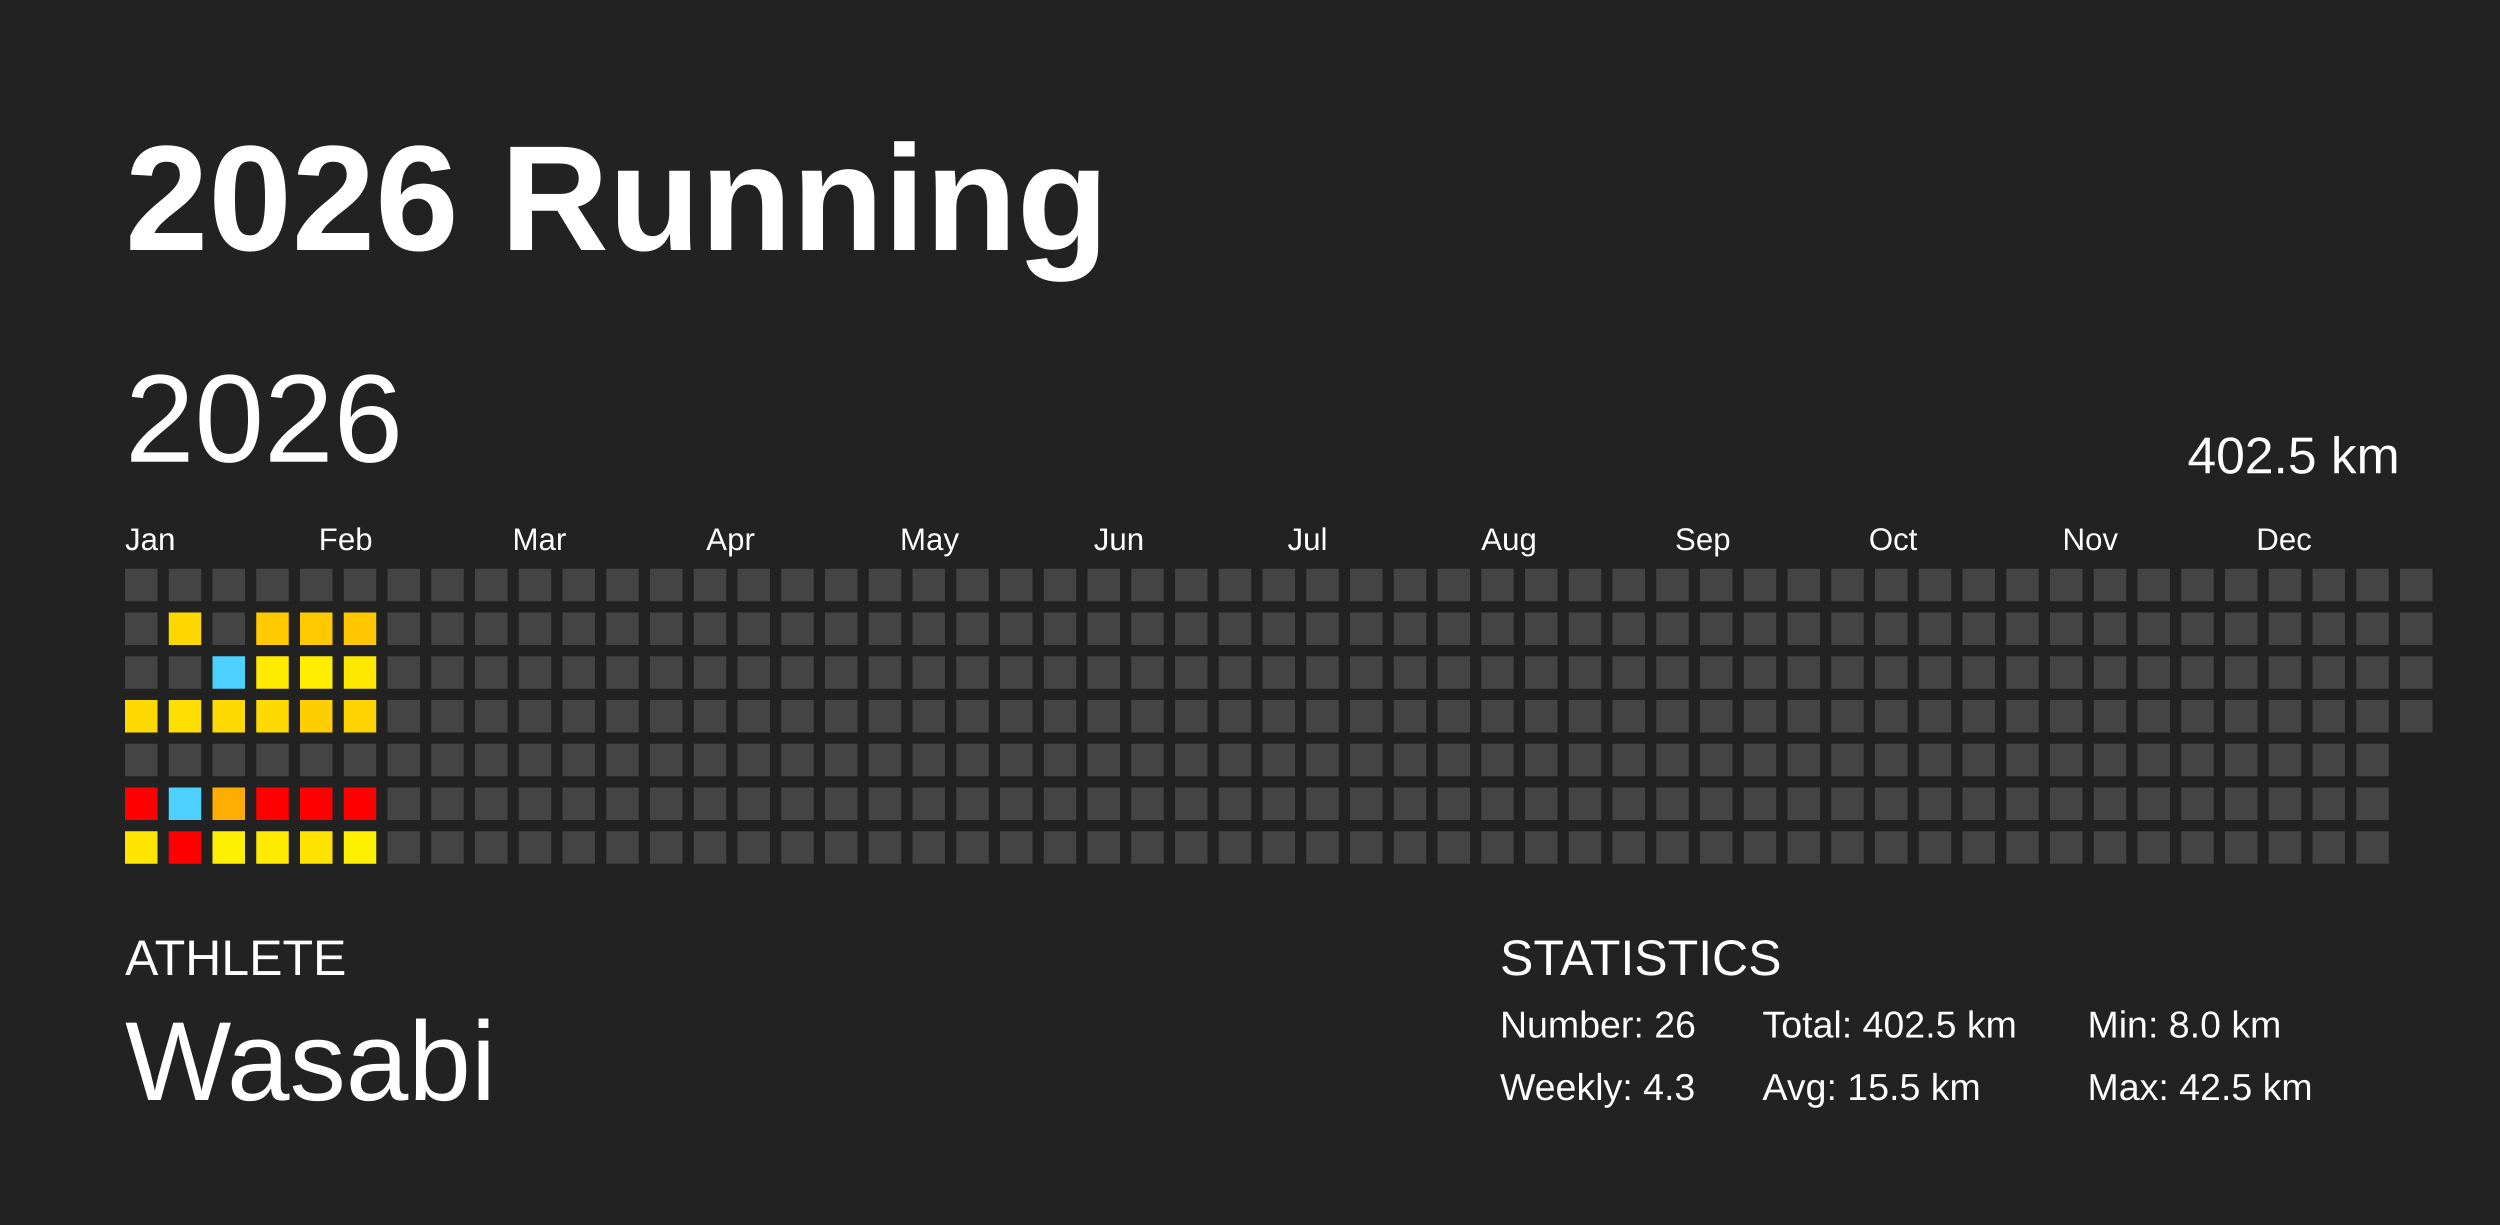
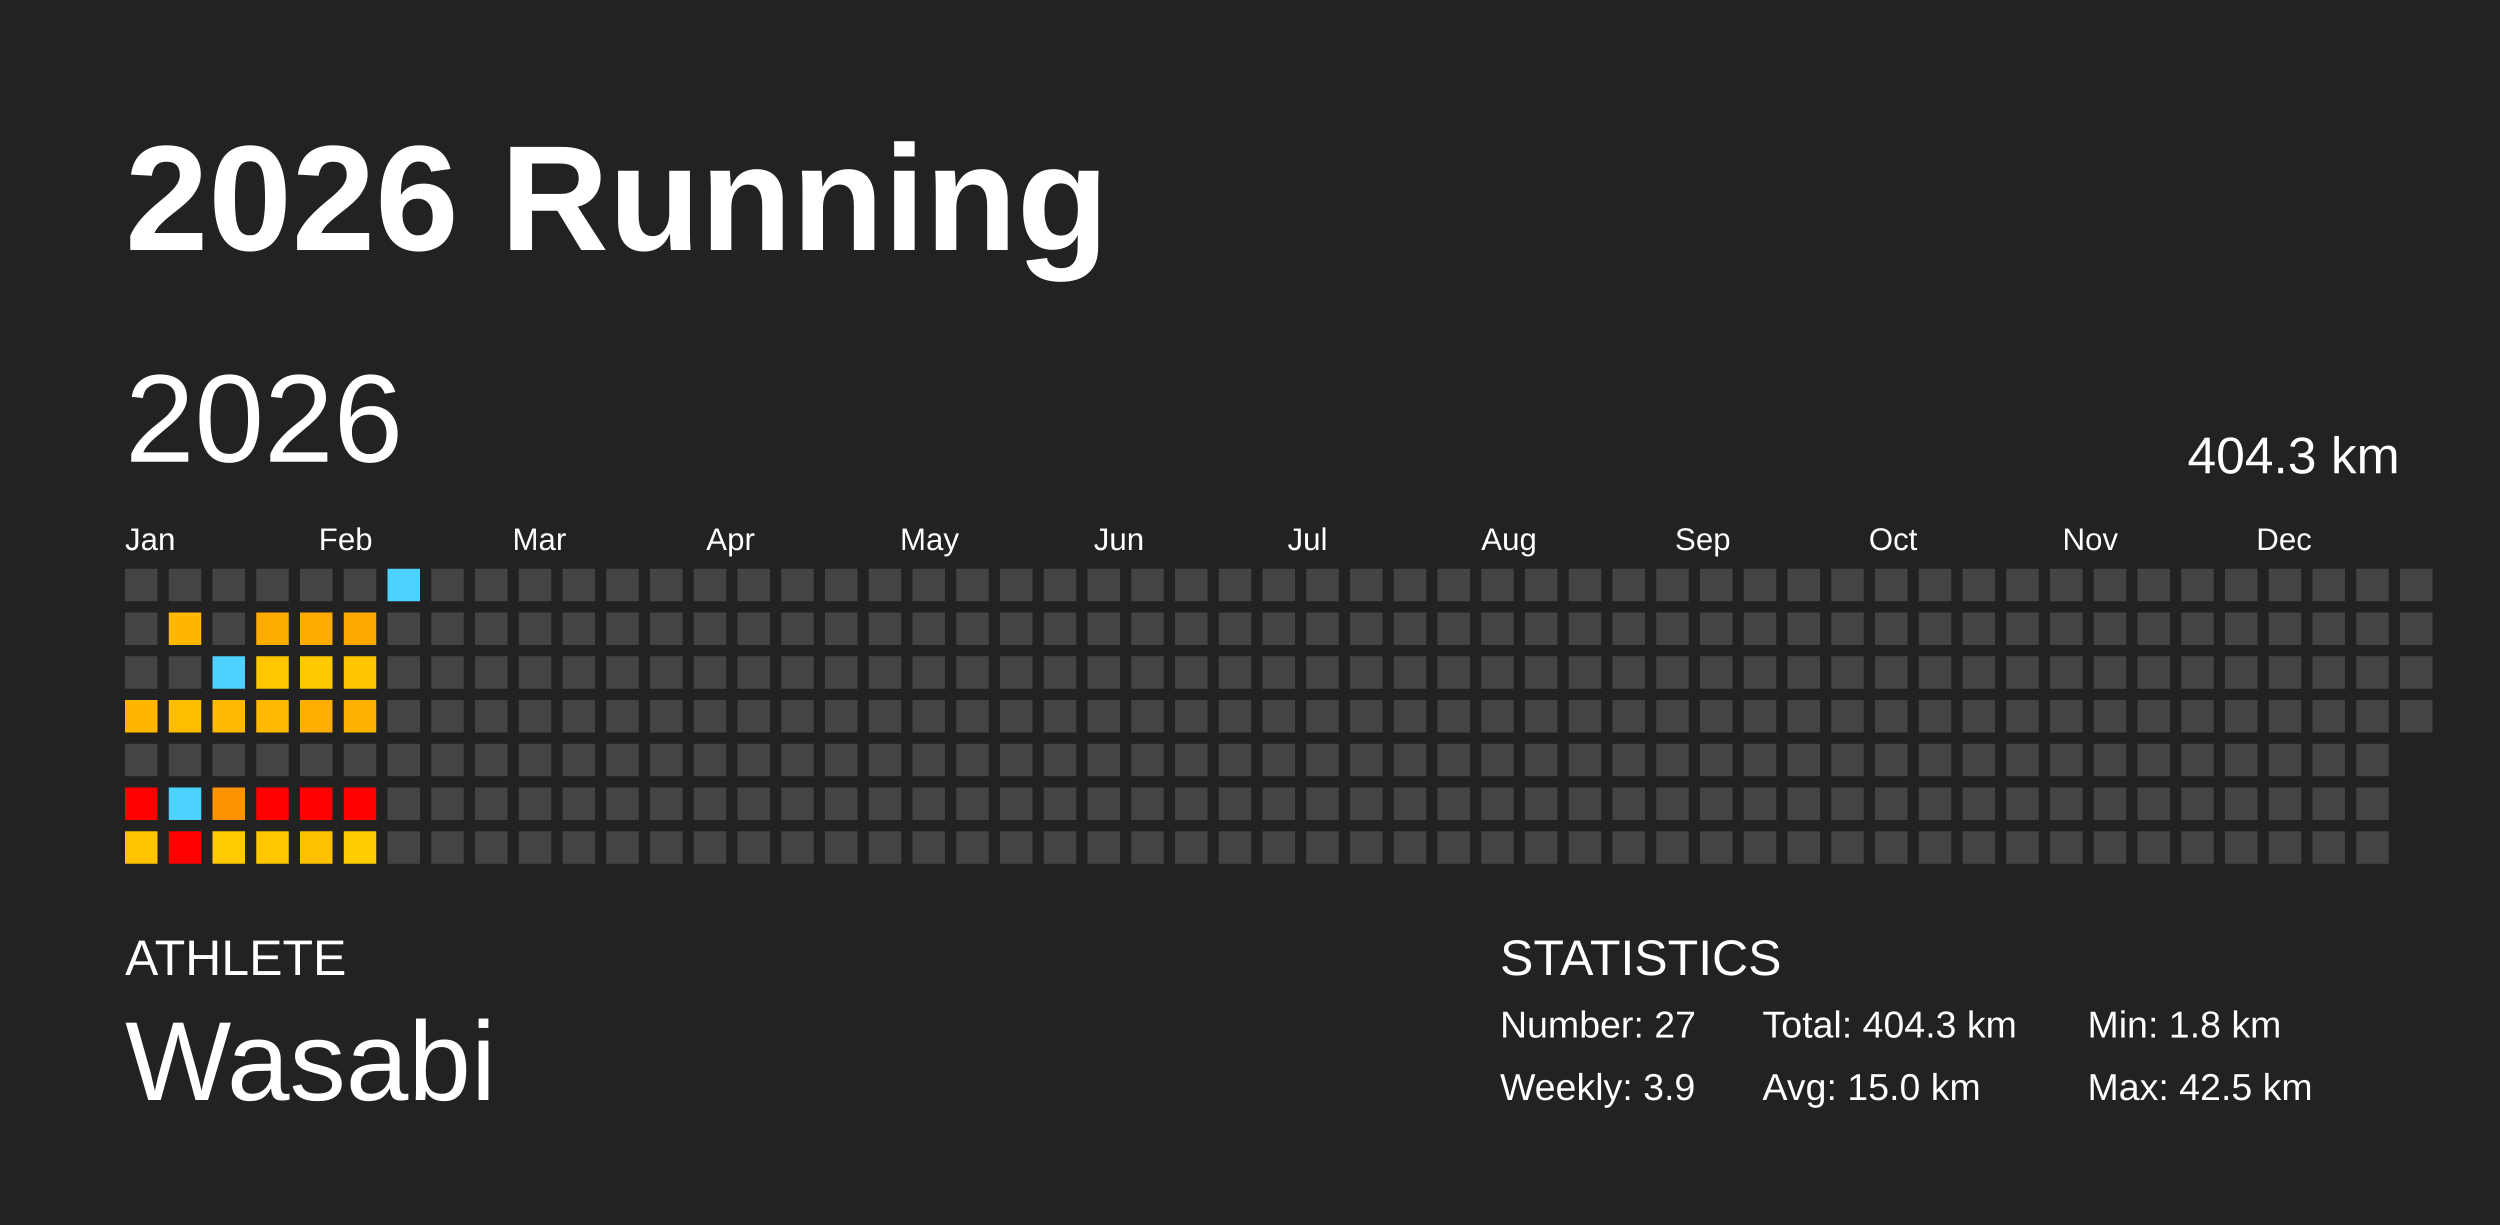
<svg xmlns="http://www.w3.org/2000/svg" baseProfile="full" height="98mm" version="1.1" viewBox="0,0,200,98" width="200mm">
  <defs />
  <rect fill="#222222" height="98" width="200" x="0" y="0" />
  <text fill="#FFFFFF" style="font-size:12px; font-family:Arial; font-weight:bold;" x="10" y="20">2026 Running</text>
  <text fill="#FFFFFF" style="font-size:4px; font-family:Arial" x="10" y="78">ATHLETE</text>
  <text fill="#FFFFFF" style="font-size:9px; font-family:Arial" x="10" y="88">Wasabi</text>
  <text fill="#FFFFFF" style="font-size:4px; font-family:Arial" x="120" y="78">STATISTICS</text>
-   <text fill="#FFFFFF" style="font-size:3px; font-family:Arial" x="120" y="83">Number: 26</text>
-   <text fill="#FFFFFF" style="font-size:3px; font-family:Arial" x="120" y="88">Weekly: 4.3</text>
-   <text fill="#FFFFFF" style="font-size:3px; font-family:Arial" x="141" y="83">Total: 402.5 km</text>
-   <text fill="#FFFFFF" style="font-size:3px; font-family:Arial" x="141" y="88">Avg: 15.5 km</text>
-   <text fill="#FFFFFF" style="font-size:3px; font-family:Arial" x="167" y="83">Min: 8.0 km</text>
+   <text fill="#FFFFFF" style="font-size:3px; font-family:Arial" x="120" y="83">Number: 27</text>
+   <text fill="#FFFFFF" style="font-size:3px; font-family:Arial" x="120" y="88">Weekly: 3.9</text>
+   <text fill="#FFFFFF" style="font-size:3px; font-family:Arial" x="141" y="83">Total: 404.3 km</text>
+   <text fill="#FFFFFF" style="font-size:3px; font-family:Arial" x="141" y="88">Avg: 15.0 km</text>
+   <text fill="#FFFFFF" style="font-size:3px; font-family:Arial" x="167" y="83">Min: 1.8 km</text>
  <text fill="#FFFFFF" style="font-size:3px; font-family:Arial" x="167" y="88">Max: 42.5 km</text>
  <text dominant-baseline="hanging" fill="#FFFFFF" style="font-size:10.0px; font-family:Arial;" x="10" y="30">2026</text>
-   <text dominant-baseline="hanging" fill="#FFFFFF" style="font-size:4.125px; font-family:Arial;" x="175" y="35">402.5 km</text>
+   <text dominant-baseline="hanging" fill="#FFFFFF" style="font-size:4.125px; font-family:Arial;" x="175" y="35">404.3 km</text>
  <text fill="#FFFFFF" style="font-size:2.5px; font-family:Arial" x="10.0" y="44">Jan</text>
  <text fill="#FFFFFF" style="font-size:2.5px; font-family:Arial" x="25.5" y="44">Feb</text>
  <text fill="#FFFFFF" style="font-size:2.5px; font-family:Arial" x="41.0" y="44">Mar</text>
  <text fill="#FFFFFF" style="font-size:2.5px; font-family:Arial" x="56.5" y="44">Apr</text>
  <text fill="#FFFFFF" style="font-size:2.5px; font-family:Arial" x="72.0" y="44">May</text>
  <text fill="#FFFFFF" style="font-size:2.5px; font-family:Arial" x="87.5" y="44">Jun</text>
  <text fill="#FFFFFF" style="font-size:2.5px; font-family:Arial" x="103.0" y="44">Jul</text>
  <text fill="#FFFFFF" style="font-size:2.5px; font-family:Arial" x="118.5" y="44">Aug</text>
  <text fill="#FFFFFF" style="font-size:2.5px; font-family:Arial" x="134.0" y="44">Sep</text>
  <text fill="#FFFFFF" style="font-size:2.5px; font-family:Arial" x="149.5" y="44">Oct</text>
  <text fill="#FFFFFF" style="font-size:2.5px; font-family:Arial" x="165.0" y="44">Nov</text>
  <text fill="#FFFFFF" style="font-size:2.5px; font-family:Arial" x="180.5" y="44">Dec</text>
  <rect fill="#444444" height="2.6" width="2.6" x="10.0" y="45.5" />
  <rect fill="#444444" height="2.6" width="2.6" x="10.0" y="49.0" />
  <rect fill="#444444" height="2.6" width="2.6" x="10.0" y="52.5" />
-   <rect fill="#ffd800" height="2.6" width="2.6" x="10.0" y="56.0" />
+   <rect fill="#ffb700" height="2.6" width="2.6" x="10.0" y="56.0" />
  <rect fill="#444444" height="2.6" width="2.6" x="10.0" y="59.5" />
  <rect fill="red" height="2.6" width="2.6" x="10.0" y="63.0" />
-   <rect fill="#ffe600" height="2.6" width="2.6" x="10.0" y="66.5" />
+   <rect fill="#ffc300" height="2.6" width="2.6" x="10.0" y="66.5" />
  <rect fill="#444444" height="2.6" width="2.6" x="13.5" y="45.5" />
-   <rect fill="#ffd700" height="2.6" width="2.6" x="13.5" y="49.0" />
+   <rect fill="#ffb700" height="2.6" width="2.6" x="13.5" y="49.0" />
  <rect fill="#444444" height="2.6" width="2.6" x="13.5" y="52.5" />
-   <rect fill="#ffdf00" height="2.6" width="2.6" x="13.5" y="56.0" />
+   <rect fill="#ffbd00" height="2.6" width="2.6" x="13.5" y="56.0" />
  <rect fill="#444444" height="2.6" width="2.6" x="13.5" y="59.5" />
  <rect fill="#4dd2ff" height="2.6" width="2.6" x="13.5" y="63.0" />
  <rect fill="red" height="2.6" width="2.6" x="13.5" y="66.5" />
  <rect fill="#444444" height="2.6" width="2.6" x="17.0" y="45.5" />
  <rect fill="#444444" height="2.6" width="2.6" x="17.0" y="49.0" />
  <rect fill="#4dd2ff" height="2.6" width="2.6" x="17.0" y="52.5" />
-   <rect fill="#ffda00" height="2.6" width="2.6" x="17.0" y="56.0" />
+   <rect fill="#ffb900" height="2.6" width="2.6" x="17.0" y="56.0" />
  <rect fill="#444444" height="2.6" width="2.6" x="17.0" y="59.5" />
-   <rect fill="#ffad00" height="2.6" width="2.6" x="17.0" y="63.0" />
-   <rect fill="#ffef00" height="2.6" width="2.6" x="17.0" y="66.5" />
+   <rect fill="#ff9300" height="2.6" width="2.6" x="17.0" y="63.0" />
+   <rect fill="#ffcb00" height="2.6" width="2.6" x="17.0" y="66.5" />
  <rect fill="#444444" height="2.6" width="2.6" x="20.5" y="45.5" />
-   <rect fill="#ffcb00" height="2.6" width="2.6" x="20.5" y="49.0" />
-   <rect fill="#ffeb00" height="2.6" width="2.6" x="20.5" y="52.5" />
-   <rect fill="#ffda00" height="2.6" width="2.6" x="20.5" y="56.0" />
+   <rect fill="#ffac00" height="2.6" width="2.6" x="20.5" y="49.0" />
+   <rect fill="#ffc700" height="2.6" width="2.6" x="20.5" y="52.5" />
+   <rect fill="#ffb900" height="2.6" width="2.6" x="20.5" y="56.0" />
  <rect fill="#444444" height="2.6" width="2.6" x="20.5" y="59.5" />
  <rect fill="red" height="2.6" width="2.6" x="20.5" y="63.0" />
-   <rect fill="#ffeb00" height="2.6" width="2.6" x="20.5" y="66.5" />
+   <rect fill="#ffc700" height="2.6" width="2.6" x="20.5" y="66.5" />
  <rect fill="#444444" height="2.6" width="2.6" x="24.0" y="45.5" />
-   <rect fill="#ffc900" height="2.6" width="2.6" x="24.0" y="49.0" />
-   <rect fill="#ffed00" height="2.6" width="2.6" x="24.0" y="52.5" />
-   <rect fill="#ffce00" height="2.6" width="2.6" x="24.0" y="56.0" />
+   <rect fill="#ffab00" height="2.6" width="2.6" x="24.0" y="49.0" />
+   <rect fill="#ffc900" height="2.6" width="2.6" x="24.0" y="52.5" />
+   <rect fill="#ffae00" height="2.6" width="2.6" x="24.0" y="56.0" />
  <rect fill="#444444" height="2.6" width="2.6" x="24.0" y="59.5" />
  <rect fill="red" height="2.6" width="2.6" x="24.0" y="63.0" />
-   <rect fill="#ffe300" height="2.6" width="2.6" x="24.0" y="66.5" />
+   <rect fill="#ffc000" height="2.6" width="2.6" x="24.0" y="66.5" />
  <rect fill="#444444" height="2.6" width="2.6" x="27.5" y="45.5" />
-   <rect fill="#ffc700" height="2.6" width="2.6" x="27.5" y="49.0" />
-   <rect fill="#ffe800" height="2.6" width="2.6" x="27.5" y="52.5" />
-   <rect fill="#ffd300" height="2.6" width="2.6" x="27.5" y="56.0" />
+   <rect fill="#ffa900" height="2.6" width="2.6" x="27.5" y="49.0" />
+   <rect fill="#ffc500" height="2.6" width="2.6" x="27.5" y="52.5" />
+   <rect fill="#ffb300" height="2.6" width="2.6" x="27.5" y="56.0" />
  <rect fill="#444444" height="2.6" width="2.6" x="27.5" y="59.5" />
  <rect fill="red" height="2.6" width="2.6" x="27.5" y="63.0" />
-   <rect fill="#fff000" height="2.6" width="2.6" x="27.5" y="66.5" />
-   <rect fill="#444444" height="2.6" width="2.6" x="31.0" y="45.5" />
+   <rect fill="#ffcc00" height="2.6" width="2.6" x="27.5" y="66.5" />
+   <rect fill="#4dd2ff" height="2.6" width="2.6" x="31.0" y="45.5" />
  <rect fill="#444444" height="2.6" width="2.6" x="31.0" y="49.0" />
  <rect fill="#444444" height="2.6" width="2.6" x="31.0" y="52.5" />
  <rect fill="#444444" height="2.6" width="2.6" x="31.0" y="56.0" />
  <rect fill="#444444" height="2.6" width="2.6" x="31.0" y="59.5" />
  <rect fill="#444444" height="2.6" width="2.6" x="31.0" y="63.0" />
  <rect fill="#444444" height="2.6" width="2.6" x="31.0" y="66.5" />
  <rect fill="#444444" height="2.6" width="2.6" x="34.5" y="45.5" />
  <rect fill="#444444" height="2.6" width="2.6" x="34.5" y="49.0" />
  <rect fill="#444444" height="2.6" width="2.6" x="34.5" y="52.5" />
  <rect fill="#444444" height="2.6" width="2.6" x="34.5" y="56.0" />
  <rect fill="#444444" height="2.6" width="2.6" x="34.5" y="59.5" />
  <rect fill="#444444" height="2.6" width="2.6" x="34.5" y="63.0" />
  <rect fill="#444444" height="2.6" width="2.6" x="34.5" y="66.5" />
  <rect fill="#444444" height="2.6" width="2.6" x="38.0" y="45.5" />
  <rect fill="#444444" height="2.6" width="2.6" x="38.0" y="49.0" />
  <rect fill="#444444" height="2.6" width="2.6" x="38.0" y="52.5" />
  <rect fill="#444444" height="2.6" width="2.6" x="38.0" y="56.0" />
  <rect fill="#444444" height="2.6" width="2.6" x="38.0" y="59.5" />
  <rect fill="#444444" height="2.6" width="2.6" x="38.0" y="63.0" />
  <rect fill="#444444" height="2.6" width="2.6" x="38.0" y="66.5" />
  <rect fill="#444444" height="2.6" width="2.6" x="41.5" y="45.5" />
  <rect fill="#444444" height="2.6" width="2.6" x="41.5" y="49.0" />
  <rect fill="#444444" height="2.6" width="2.6" x="41.5" y="52.5" />
  <rect fill="#444444" height="2.6" width="2.6" x="41.5" y="56.0" />
  <rect fill="#444444" height="2.6" width="2.6" x="41.5" y="59.5" />
  <rect fill="#444444" height="2.6" width="2.6" x="41.5" y="63.0" />
  <rect fill="#444444" height="2.6" width="2.6" x="41.5" y="66.5" />
  <rect fill="#444444" height="2.6" width="2.6" x="45.0" y="45.5" />
  <rect fill="#444444" height="2.6" width="2.6" x="45.0" y="49.0" />
  <rect fill="#444444" height="2.6" width="2.6" x="45.0" y="52.5" />
  <rect fill="#444444" height="2.6" width="2.6" x="45.0" y="56.0" />
  <rect fill="#444444" height="2.6" width="2.6" x="45.0" y="59.5" />
  <rect fill="#444444" height="2.6" width="2.6" x="45.0" y="63.0" />
  <rect fill="#444444" height="2.6" width="2.6" x="45.0" y="66.5" />
  <rect fill="#444444" height="2.6" width="2.6" x="48.5" y="45.5" />
  <rect fill="#444444" height="2.6" width="2.6" x="48.5" y="49.0" />
  <rect fill="#444444" height="2.6" width="2.6" x="48.5" y="52.5" />
  <rect fill="#444444" height="2.6" width="2.6" x="48.5" y="56.0" />
  <rect fill="#444444" height="2.6" width="2.6" x="48.5" y="59.5" />
  <rect fill="#444444" height="2.6" width="2.6" x="48.5" y="63.0" />
  <rect fill="#444444" height="2.6" width="2.6" x="48.5" y="66.5" />
  <rect fill="#444444" height="2.6" width="2.6" x="52.0" y="45.5" />
  <rect fill="#444444" height="2.6" width="2.6" x="52.0" y="49.0" />
  <rect fill="#444444" height="2.6" width="2.6" x="52.0" y="52.5" />
  <rect fill="#444444" height="2.6" width="2.6" x="52.0" y="56.0" />
  <rect fill="#444444" height="2.6" width="2.6" x="52.0" y="59.5" />
  <rect fill="#444444" height="2.6" width="2.6" x="52.0" y="63.0" />
  <rect fill="#444444" height="2.6" width="2.6" x="52.0" y="66.5" />
  <rect fill="#444444" height="2.6" width="2.6" x="55.5" y="45.5" />
  <rect fill="#444444" height="2.6" width="2.6" x="55.5" y="49.0" />
  <rect fill="#444444" height="2.6" width="2.6" x="55.5" y="52.5" />
  <rect fill="#444444" height="2.6" width="2.6" x="55.5" y="56.0" />
  <rect fill="#444444" height="2.6" width="2.6" x="55.5" y="59.5" />
  <rect fill="#444444" height="2.6" width="2.6" x="55.5" y="63.0" />
  <rect fill="#444444" height="2.6" width="2.6" x="55.5" y="66.5" />
  <rect fill="#444444" height="2.6" width="2.6" x="59.0" y="45.5" />
  <rect fill="#444444" height="2.6" width="2.6" x="59.0" y="49.0" />
  <rect fill="#444444" height="2.6" width="2.6" x="59.0" y="52.5" />
  <rect fill="#444444" height="2.6" width="2.6" x="59.0" y="56.0" />
  <rect fill="#444444" height="2.6" width="2.6" x="59.0" y="59.5" />
  <rect fill="#444444" height="2.6" width="2.6" x="59.0" y="63.0" />
  <rect fill="#444444" height="2.6" width="2.6" x="59.0" y="66.5" />
  <rect fill="#444444" height="2.6" width="2.6" x="62.5" y="45.5" />
  <rect fill="#444444" height="2.6" width="2.6" x="62.5" y="49.0" />
  <rect fill="#444444" height="2.6" width="2.6" x="62.5" y="52.5" />
  <rect fill="#444444" height="2.6" width="2.6" x="62.5" y="56.0" />
  <rect fill="#444444" height="2.6" width="2.6" x="62.5" y="59.5" />
  <rect fill="#444444" height="2.6" width="2.6" x="62.5" y="63.0" />
  <rect fill="#444444" height="2.6" width="2.6" x="62.5" y="66.5" />
  <rect fill="#444444" height="2.6" width="2.6" x="66.0" y="45.5" />
  <rect fill="#444444" height="2.6" width="2.6" x="66.0" y="49.0" />
  <rect fill="#444444" height="2.6" width="2.6" x="66.0" y="52.5" />
  <rect fill="#444444" height="2.6" width="2.6" x="66.0" y="56.0" />
  <rect fill="#444444" height="2.6" width="2.6" x="66.0" y="59.5" />
  <rect fill="#444444" height="2.6" width="2.6" x="66.0" y="63.0" />
  <rect fill="#444444" height="2.6" width="2.6" x="66.0" y="66.5" />
  <rect fill="#444444" height="2.6" width="2.6" x="69.5" y="45.5" />
  <rect fill="#444444" height="2.6" width="2.6" x="69.5" y="49.0" />
  <rect fill="#444444" height="2.6" width="2.6" x="69.5" y="52.5" />
  <rect fill="#444444" height="2.6" width="2.6" x="69.5" y="56.0" />
  <rect fill="#444444" height="2.6" width="2.6" x="69.5" y="59.5" />
  <rect fill="#444444" height="2.6" width="2.6" x="69.5" y="63.0" />
  <rect fill="#444444" height="2.6" width="2.6" x="69.5" y="66.5" />
  <rect fill="#444444" height="2.6" width="2.6" x="73.0" y="45.5" />
  <rect fill="#444444" height="2.6" width="2.6" x="73.0" y="49.0" />
  <rect fill="#444444" height="2.6" width="2.6" x="73.0" y="52.5" />
  <rect fill="#444444" height="2.6" width="2.6" x="73.0" y="56.0" />
  <rect fill="#444444" height="2.6" width="2.6" x="73.0" y="59.5" />
  <rect fill="#444444" height="2.6" width="2.6" x="73.0" y="63.0" />
  <rect fill="#444444" height="2.6" width="2.6" x="73.0" y="66.5" />
  <rect fill="#444444" height="2.6" width="2.6" x="76.5" y="45.5" />
  <rect fill="#444444" height="2.6" width="2.6" x="76.5" y="49.0" />
  <rect fill="#444444" height="2.6" width="2.6" x="76.5" y="52.5" />
  <rect fill="#444444" height="2.6" width="2.6" x="76.5" y="56.0" />
  <rect fill="#444444" height="2.6" width="2.6" x="76.5" y="59.5" />
  <rect fill="#444444" height="2.6" width="2.6" x="76.5" y="63.0" />
  <rect fill="#444444" height="2.6" width="2.6" x="76.5" y="66.5" />
  <rect fill="#444444" height="2.6" width="2.6" x="80.0" y="45.5" />
  <rect fill="#444444" height="2.6" width="2.6" x="80.0" y="49.0" />
  <rect fill="#444444" height="2.6" width="2.6" x="80.0" y="52.5" />
  <rect fill="#444444" height="2.6" width="2.6" x="80.0" y="56.0" />
  <rect fill="#444444" height="2.6" width="2.6" x="80.0" y="59.5" />
  <rect fill="#444444" height="2.6" width="2.6" x="80.0" y="63.0" />
  <rect fill="#444444" height="2.6" width="2.6" x="80.0" y="66.5" />
  <rect fill="#444444" height="2.6" width="2.6" x="83.5" y="45.5" />
  <rect fill="#444444" height="2.6" width="2.6" x="83.5" y="49.0" />
  <rect fill="#444444" height="2.6" width="2.6" x="83.5" y="52.5" />
  <rect fill="#444444" height="2.6" width="2.6" x="83.5" y="56.0" />
  <rect fill="#444444" height="2.6" width="2.6" x="83.5" y="59.5" />
  <rect fill="#444444" height="2.6" width="2.6" x="83.5" y="63.0" />
  <rect fill="#444444" height="2.6" width="2.6" x="83.5" y="66.5" />
  <rect fill="#444444" height="2.6" width="2.6" x="87.0" y="45.5" />
  <rect fill="#444444" height="2.6" width="2.6" x="87.0" y="49.0" />
  <rect fill="#444444" height="2.6" width="2.6" x="87.0" y="52.5" />
  <rect fill="#444444" height="2.6" width="2.6" x="87.0" y="56.0" />
  <rect fill="#444444" height="2.6" width="2.6" x="87.0" y="59.5" />
  <rect fill="#444444" height="2.6" width="2.6" x="87.0" y="63.0" />
  <rect fill="#444444" height="2.6" width="2.6" x="87.0" y="66.5" />
  <rect fill="#444444" height="2.6" width="2.6" x="90.5" y="45.5" />
  <rect fill="#444444" height="2.6" width="2.6" x="90.5" y="49.0" />
  <rect fill="#444444" height="2.6" width="2.6" x="90.5" y="52.5" />
  <rect fill="#444444" height="2.6" width="2.6" x="90.5" y="56.0" />
  <rect fill="#444444" height="2.6" width="2.6" x="90.5" y="59.5" />
  <rect fill="#444444" height="2.6" width="2.6" x="90.5" y="63.0" />
  <rect fill="#444444" height="2.6" width="2.6" x="90.5" y="66.5" />
  <rect fill="#444444" height="2.6" width="2.6" x="94.0" y="45.5" />
  <rect fill="#444444" height="2.6" width="2.6" x="94.0" y="49.0" />
  <rect fill="#444444" height="2.6" width="2.6" x="94.0" y="52.5" />
  <rect fill="#444444" height="2.6" width="2.6" x="94.0" y="56.0" />
  <rect fill="#444444" height="2.6" width="2.6" x="94.0" y="59.5" />
  <rect fill="#444444" height="2.6" width="2.6" x="94.0" y="63.0" />
  <rect fill="#444444" height="2.6" width="2.6" x="94.0" y="66.5" />
  <rect fill="#444444" height="2.6" width="2.6" x="97.5" y="45.5" />
  <rect fill="#444444" height="2.6" width="2.6" x="97.5" y="49.0" />
  <rect fill="#444444" height="2.6" width="2.6" x="97.5" y="52.5" />
  <rect fill="#444444" height="2.6" width="2.6" x="97.5" y="56.0" />
  <rect fill="#444444" height="2.6" width="2.6" x="97.5" y="59.5" />
  <rect fill="#444444" height="2.6" width="2.6" x="97.5" y="63.0" />
  <rect fill="#444444" height="2.6" width="2.6" x="97.5" y="66.5" />
  <rect fill="#444444" height="2.6" width="2.6" x="101.0" y="45.5" />
  <rect fill="#444444" height="2.6" width="2.6" x="101.0" y="49.0" />
  <rect fill="#444444" height="2.6" width="2.6" x="101.0" y="52.5" />
  <rect fill="#444444" height="2.6" width="2.6" x="101.0" y="56.0" />
  <rect fill="#444444" height="2.6" width="2.6" x="101.0" y="59.5" />
  <rect fill="#444444" height="2.6" width="2.6" x="101.0" y="63.0" />
  <rect fill="#444444" height="2.6" width="2.6" x="101.0" y="66.5" />
  <rect fill="#444444" height="2.6" width="2.6" x="104.5" y="45.5" />
  <rect fill="#444444" height="2.6" width="2.6" x="104.5" y="49.0" />
  <rect fill="#444444" height="2.6" width="2.6" x="104.5" y="52.5" />
  <rect fill="#444444" height="2.6" width="2.6" x="104.5" y="56.0" />
  <rect fill="#444444" height="2.6" width="2.6" x="104.5" y="59.5" />
  <rect fill="#444444" height="2.6" width="2.6" x="104.5" y="63.0" />
  <rect fill="#444444" height="2.6" width="2.6" x="104.5" y="66.5" />
  <rect fill="#444444" height="2.6" width="2.6" x="108.0" y="45.5" />
  <rect fill="#444444" height="2.6" width="2.6" x="108.0" y="49.0" />
  <rect fill="#444444" height="2.6" width="2.6" x="108.0" y="52.5" />
  <rect fill="#444444" height="2.6" width="2.6" x="108.0" y="56.0" />
  <rect fill="#444444" height="2.6" width="2.6" x="108.0" y="59.5" />
  <rect fill="#444444" height="2.6" width="2.6" x="108.0" y="63.0" />
  <rect fill="#444444" height="2.6" width="2.6" x="108.0" y="66.5" />
  <rect fill="#444444" height="2.6" width="2.6" x="111.5" y="45.5" />
  <rect fill="#444444" height="2.6" width="2.6" x="111.5" y="49.0" />
  <rect fill="#444444" height="2.6" width="2.6" x="111.5" y="52.5" />
  <rect fill="#444444" height="2.6" width="2.6" x="111.5" y="56.0" />
  <rect fill="#444444" height="2.6" width="2.6" x="111.5" y="59.5" />
  <rect fill="#444444" height="2.6" width="2.6" x="111.5" y="63.0" />
  <rect fill="#444444" height="2.6" width="2.6" x="111.5" y="66.5" />
  <rect fill="#444444" height="2.6" width="2.6" x="115.0" y="45.5" />
  <rect fill="#444444" height="2.6" width="2.6" x="115.0" y="49.0" />
  <rect fill="#444444" height="2.6" width="2.6" x="115.0" y="52.5" />
  <rect fill="#444444" height="2.6" width="2.6" x="115.0" y="56.0" />
  <rect fill="#444444" height="2.6" width="2.6" x="115.0" y="59.5" />
  <rect fill="#444444" height="2.6" width="2.6" x="115.0" y="63.0" />
  <rect fill="#444444" height="2.6" width="2.6" x="115.0" y="66.5" />
  <rect fill="#444444" height="2.6" width="2.6" x="118.5" y="45.5" />
  <rect fill="#444444" height="2.6" width="2.6" x="118.5" y="49.0" />
  <rect fill="#444444" height="2.6" width="2.6" x="118.5" y="52.5" />
  <rect fill="#444444" height="2.6" width="2.6" x="118.5" y="56.0" />
  <rect fill="#444444" height="2.6" width="2.6" x="118.5" y="59.5" />
  <rect fill="#444444" height="2.6" width="2.6" x="118.5" y="63.0" />
  <rect fill="#444444" height="2.6" width="2.6" x="118.5" y="66.5" />
  <rect fill="#444444" height="2.6" width="2.6" x="122.0" y="45.5" />
  <rect fill="#444444" height="2.6" width="2.6" x="122.0" y="49.0" />
  <rect fill="#444444" height="2.6" width="2.6" x="122.0" y="52.5" />
  <rect fill="#444444" height="2.6" width="2.6" x="122.0" y="56.0" />
  <rect fill="#444444" height="2.6" width="2.6" x="122.0" y="59.5" />
  <rect fill="#444444" height="2.6" width="2.6" x="122.0" y="63.0" />
  <rect fill="#444444" height="2.6" width="2.6" x="122.0" y="66.5" />
  <rect fill="#444444" height="2.6" width="2.6" x="125.5" y="45.5" />
  <rect fill="#444444" height="2.6" width="2.6" x="125.5" y="49.0" />
  <rect fill="#444444" height="2.6" width="2.6" x="125.5" y="52.5" />
  <rect fill="#444444" height="2.6" width="2.6" x="125.5" y="56.0" />
  <rect fill="#444444" height="2.6" width="2.6" x="125.5" y="59.5" />
  <rect fill="#444444" height="2.6" width="2.6" x="125.5" y="63.0" />
  <rect fill="#444444" height="2.6" width="2.6" x="125.5" y="66.5" />
  <rect fill="#444444" height="2.6" width="2.6" x="129.0" y="45.5" />
  <rect fill="#444444" height="2.6" width="2.6" x="129.0" y="49.0" />
  <rect fill="#444444" height="2.6" width="2.6" x="129.0" y="52.5" />
  <rect fill="#444444" height="2.6" width="2.6" x="129.0" y="56.0" />
  <rect fill="#444444" height="2.6" width="2.6" x="129.0" y="59.5" />
  <rect fill="#444444" height="2.6" width="2.6" x="129.0" y="63.0" />
  <rect fill="#444444" height="2.6" width="2.6" x="129.0" y="66.5" />
  <rect fill="#444444" height="2.6" width="2.6" x="132.5" y="45.5" />
  <rect fill="#444444" height="2.6" width="2.6" x="132.5" y="49.0" />
  <rect fill="#444444" height="2.6" width="2.6" x="132.5" y="52.5" />
  <rect fill="#444444" height="2.6" width="2.6" x="132.5" y="56.0" />
  <rect fill="#444444" height="2.6" width="2.6" x="132.5" y="59.5" />
  <rect fill="#444444" height="2.6" width="2.6" x="132.5" y="63.0" />
  <rect fill="#444444" height="2.6" width="2.6" x="132.5" y="66.5" />
  <rect fill="#444444" height="2.6" width="2.6" x="136.0" y="45.5" />
  <rect fill="#444444" height="2.6" width="2.6" x="136.0" y="49.0" />
  <rect fill="#444444" height="2.6" width="2.6" x="136.0" y="52.5" />
  <rect fill="#444444" height="2.6" width="2.6" x="136.0" y="56.0" />
  <rect fill="#444444" height="2.6" width="2.6" x="136.0" y="59.5" />
  <rect fill="#444444" height="2.6" width="2.6" x="136.0" y="63.0" />
  <rect fill="#444444" height="2.6" width="2.6" x="136.0" y="66.5" />
  <rect fill="#444444" height="2.6" width="2.6" x="139.5" y="45.5" />
  <rect fill="#444444" height="2.6" width="2.6" x="139.5" y="49.0" />
  <rect fill="#444444" height="2.6" width="2.6" x="139.5" y="52.5" />
  <rect fill="#444444" height="2.6" width="2.6" x="139.5" y="56.0" />
  <rect fill="#444444" height="2.6" width="2.6" x="139.5" y="59.5" />
  <rect fill="#444444" height="2.6" width="2.6" x="139.5" y="63.0" />
  <rect fill="#444444" height="2.6" width="2.6" x="139.5" y="66.5" />
  <rect fill="#444444" height="2.6" width="2.6" x="143.0" y="45.5" />
  <rect fill="#444444" height="2.6" width="2.6" x="143.0" y="49.0" />
  <rect fill="#444444" height="2.6" width="2.6" x="143.0" y="52.5" />
  <rect fill="#444444" height="2.6" width="2.6" x="143.0" y="56.0" />
  <rect fill="#444444" height="2.6" width="2.6" x="143.0" y="59.5" />
  <rect fill="#444444" height="2.6" width="2.6" x="143.0" y="63.0" />
  <rect fill="#444444" height="2.6" width="2.6" x="143.0" y="66.5" />
  <rect fill="#444444" height="2.6" width="2.6" x="146.5" y="45.5" />
  <rect fill="#444444" height="2.6" width="2.6" x="146.5" y="49.0" />
  <rect fill="#444444" height="2.6" width="2.6" x="146.5" y="52.5" />
  <rect fill="#444444" height="2.6" width="2.6" x="146.5" y="56.0" />
  <rect fill="#444444" height="2.6" width="2.6" x="146.5" y="59.5" />
  <rect fill="#444444" height="2.6" width="2.6" x="146.5" y="63.0" />
  <rect fill="#444444" height="2.6" width="2.6" x="146.5" y="66.5" />
  <rect fill="#444444" height="2.6" width="2.6" x="150.0" y="45.5" />
  <rect fill="#444444" height="2.6" width="2.6" x="150.0" y="49.0" />
  <rect fill="#444444" height="2.6" width="2.6" x="150.0" y="52.5" />
  <rect fill="#444444" height="2.6" width="2.6" x="150.0" y="56.0" />
  <rect fill="#444444" height="2.6" width="2.6" x="150.0" y="59.5" />
  <rect fill="#444444" height="2.6" width="2.6" x="150.0" y="63.0" />
  <rect fill="#444444" height="2.6" width="2.6" x="150.0" y="66.5" />
  <rect fill="#444444" height="2.6" width="2.6" x="153.5" y="45.5" />
  <rect fill="#444444" height="2.6" width="2.6" x="153.5" y="49.0" />
  <rect fill="#444444" height="2.6" width="2.6" x="153.5" y="52.5" />
  <rect fill="#444444" height="2.6" width="2.6" x="153.5" y="56.0" />
  <rect fill="#444444" height="2.6" width="2.6" x="153.5" y="59.5" />
  <rect fill="#444444" height="2.6" width="2.6" x="153.5" y="63.0" />
  <rect fill="#444444" height="2.6" width="2.6" x="153.5" y="66.5" />
  <rect fill="#444444" height="2.6" width="2.6" x="157.0" y="45.5" />
  <rect fill="#444444" height="2.6" width="2.6" x="157.0" y="49.0" />
  <rect fill="#444444" height="2.6" width="2.6" x="157.0" y="52.5" />
  <rect fill="#444444" height="2.6" width="2.6" x="157.0" y="56.0" />
  <rect fill="#444444" height="2.6" width="2.6" x="157.0" y="59.5" />
  <rect fill="#444444" height="2.6" width="2.6" x="157.0" y="63.0" />
  <rect fill="#444444" height="2.6" width="2.6" x="157.0" y="66.5" />
  <rect fill="#444444" height="2.6" width="2.6" x="160.5" y="45.5" />
  <rect fill="#444444" height="2.6" width="2.6" x="160.5" y="49.0" />
  <rect fill="#444444" height="2.6" width="2.6" x="160.5" y="52.5" />
  <rect fill="#444444" height="2.6" width="2.6" x="160.5" y="56.0" />
  <rect fill="#444444" height="2.6" width="2.6" x="160.5" y="59.5" />
  <rect fill="#444444" height="2.6" width="2.6" x="160.5" y="63.0" />
  <rect fill="#444444" height="2.6" width="2.6" x="160.5" y="66.5" />
  <rect fill="#444444" height="2.6" width="2.6" x="164.0" y="45.5" />
  <rect fill="#444444" height="2.6" width="2.6" x="164.0" y="49.0" />
  <rect fill="#444444" height="2.6" width="2.6" x="164.0" y="52.5" />
  <rect fill="#444444" height="2.6" width="2.6" x="164.0" y="56.0" />
  <rect fill="#444444" height="2.6" width="2.6" x="164.0" y="59.5" />
  <rect fill="#444444" height="2.6" width="2.6" x="164.0" y="63.0" />
  <rect fill="#444444" height="2.6" width="2.6" x="164.0" y="66.5" />
  <rect fill="#444444" height="2.6" width="2.6" x="167.5" y="45.5" />
  <rect fill="#444444" height="2.6" width="2.6" x="167.5" y="49.0" />
  <rect fill="#444444" height="2.6" width="2.6" x="167.5" y="52.5" />
  <rect fill="#444444" height="2.6" width="2.6" x="167.5" y="56.0" />
  <rect fill="#444444" height="2.6" width="2.6" x="167.5" y="59.5" />
  <rect fill="#444444" height="2.6" width="2.6" x="167.5" y="63.0" />
  <rect fill="#444444" height="2.6" width="2.6" x="167.5" y="66.5" />
  <rect fill="#444444" height="2.6" width="2.6" x="171.0" y="45.5" />
  <rect fill="#444444" height="2.6" width="2.6" x="171.0" y="49.0" />
  <rect fill="#444444" height="2.6" width="2.6" x="171.0" y="52.5" />
  <rect fill="#444444" height="2.6" width="2.6" x="171.0" y="56.0" />
  <rect fill="#444444" height="2.6" width="2.6" x="171.0" y="59.5" />
  <rect fill="#444444" height="2.6" width="2.6" x="171.0" y="63.0" />
  <rect fill="#444444" height="2.6" width="2.6" x="171.0" y="66.5" />
  <rect fill="#444444" height="2.6" width="2.6" x="174.5" y="45.5" />
  <rect fill="#444444" height="2.6" width="2.6" x="174.5" y="49.0" />
  <rect fill="#444444" height="2.6" width="2.6" x="174.5" y="52.5" />
  <rect fill="#444444" height="2.6" width="2.6" x="174.5" y="56.0" />
  <rect fill="#444444" height="2.6" width="2.6" x="174.5" y="59.5" />
  <rect fill="#444444" height="2.6" width="2.6" x="174.5" y="63.0" />
  <rect fill="#444444" height="2.6" width="2.6" x="174.5" y="66.5" />
  <rect fill="#444444" height="2.6" width="2.6" x="178.0" y="45.5" />
  <rect fill="#444444" height="2.6" width="2.6" x="178.0" y="49.0" />
  <rect fill="#444444" height="2.6" width="2.6" x="178.0" y="52.5" />
  <rect fill="#444444" height="2.6" width="2.6" x="178.0" y="56.0" />
  <rect fill="#444444" height="2.6" width="2.6" x="178.0" y="59.5" />
  <rect fill="#444444" height="2.6" width="2.6" x="178.0" y="63.0" />
  <rect fill="#444444" height="2.6" width="2.6" x="178.0" y="66.5" />
  <rect fill="#444444" height="2.6" width="2.6" x="181.5" y="45.5" />
  <rect fill="#444444" height="2.6" width="2.6" x="181.5" y="49.0" />
  <rect fill="#444444" height="2.6" width="2.6" x="181.5" y="52.5" />
  <rect fill="#444444" height="2.6" width="2.6" x="181.5" y="56.0" />
  <rect fill="#444444" height="2.6" width="2.6" x="181.5" y="59.5" />
  <rect fill="#444444" height="2.6" width="2.6" x="181.5" y="63.0" />
  <rect fill="#444444" height="2.6" width="2.6" x="181.5" y="66.5" />
  <rect fill="#444444" height="2.6" width="2.6" x="185.0" y="45.5" />
  <rect fill="#444444" height="2.6" width="2.6" x="185.0" y="49.0" />
  <rect fill="#444444" height="2.6" width="2.6" x="185.0" y="52.5" />
  <rect fill="#444444" height="2.6" width="2.6" x="185.0" y="56.0" />
  <rect fill="#444444" height="2.6" width="2.6" x="185.0" y="59.5" />
  <rect fill="#444444" height="2.6" width="2.6" x="185.0" y="63.0" />
  <rect fill="#444444" height="2.6" width="2.6" x="185.0" y="66.5" />
  <rect fill="#444444" height="2.6" width="2.6" x="188.5" y="45.5" />
  <rect fill="#444444" height="2.6" width="2.6" x="188.5" y="49.0" />
  <rect fill="#444444" height="2.6" width="2.6" x="188.5" y="52.5" />
  <rect fill="#444444" height="2.6" width="2.6" x="188.5" y="56.0" />
  <rect fill="#444444" height="2.6" width="2.6" x="188.5" y="59.5" />
  <rect fill="#444444" height="2.6" width="2.6" x="188.5" y="63.0" />
  <rect fill="#444444" height="2.6" width="2.6" x="188.5" y="66.5" />
  <rect fill="#444444" height="2.6" width="2.6" x="192.0" y="45.5" />
  <rect fill="#444444" height="2.6" width="2.6" x="192.0" y="49.0" />
  <rect fill="#444444" height="2.6" width="2.6" x="192.0" y="52.5" />
  <rect fill="#444444" height="2.6" width="2.6" x="192.0" y="56.0" />
</svg>
